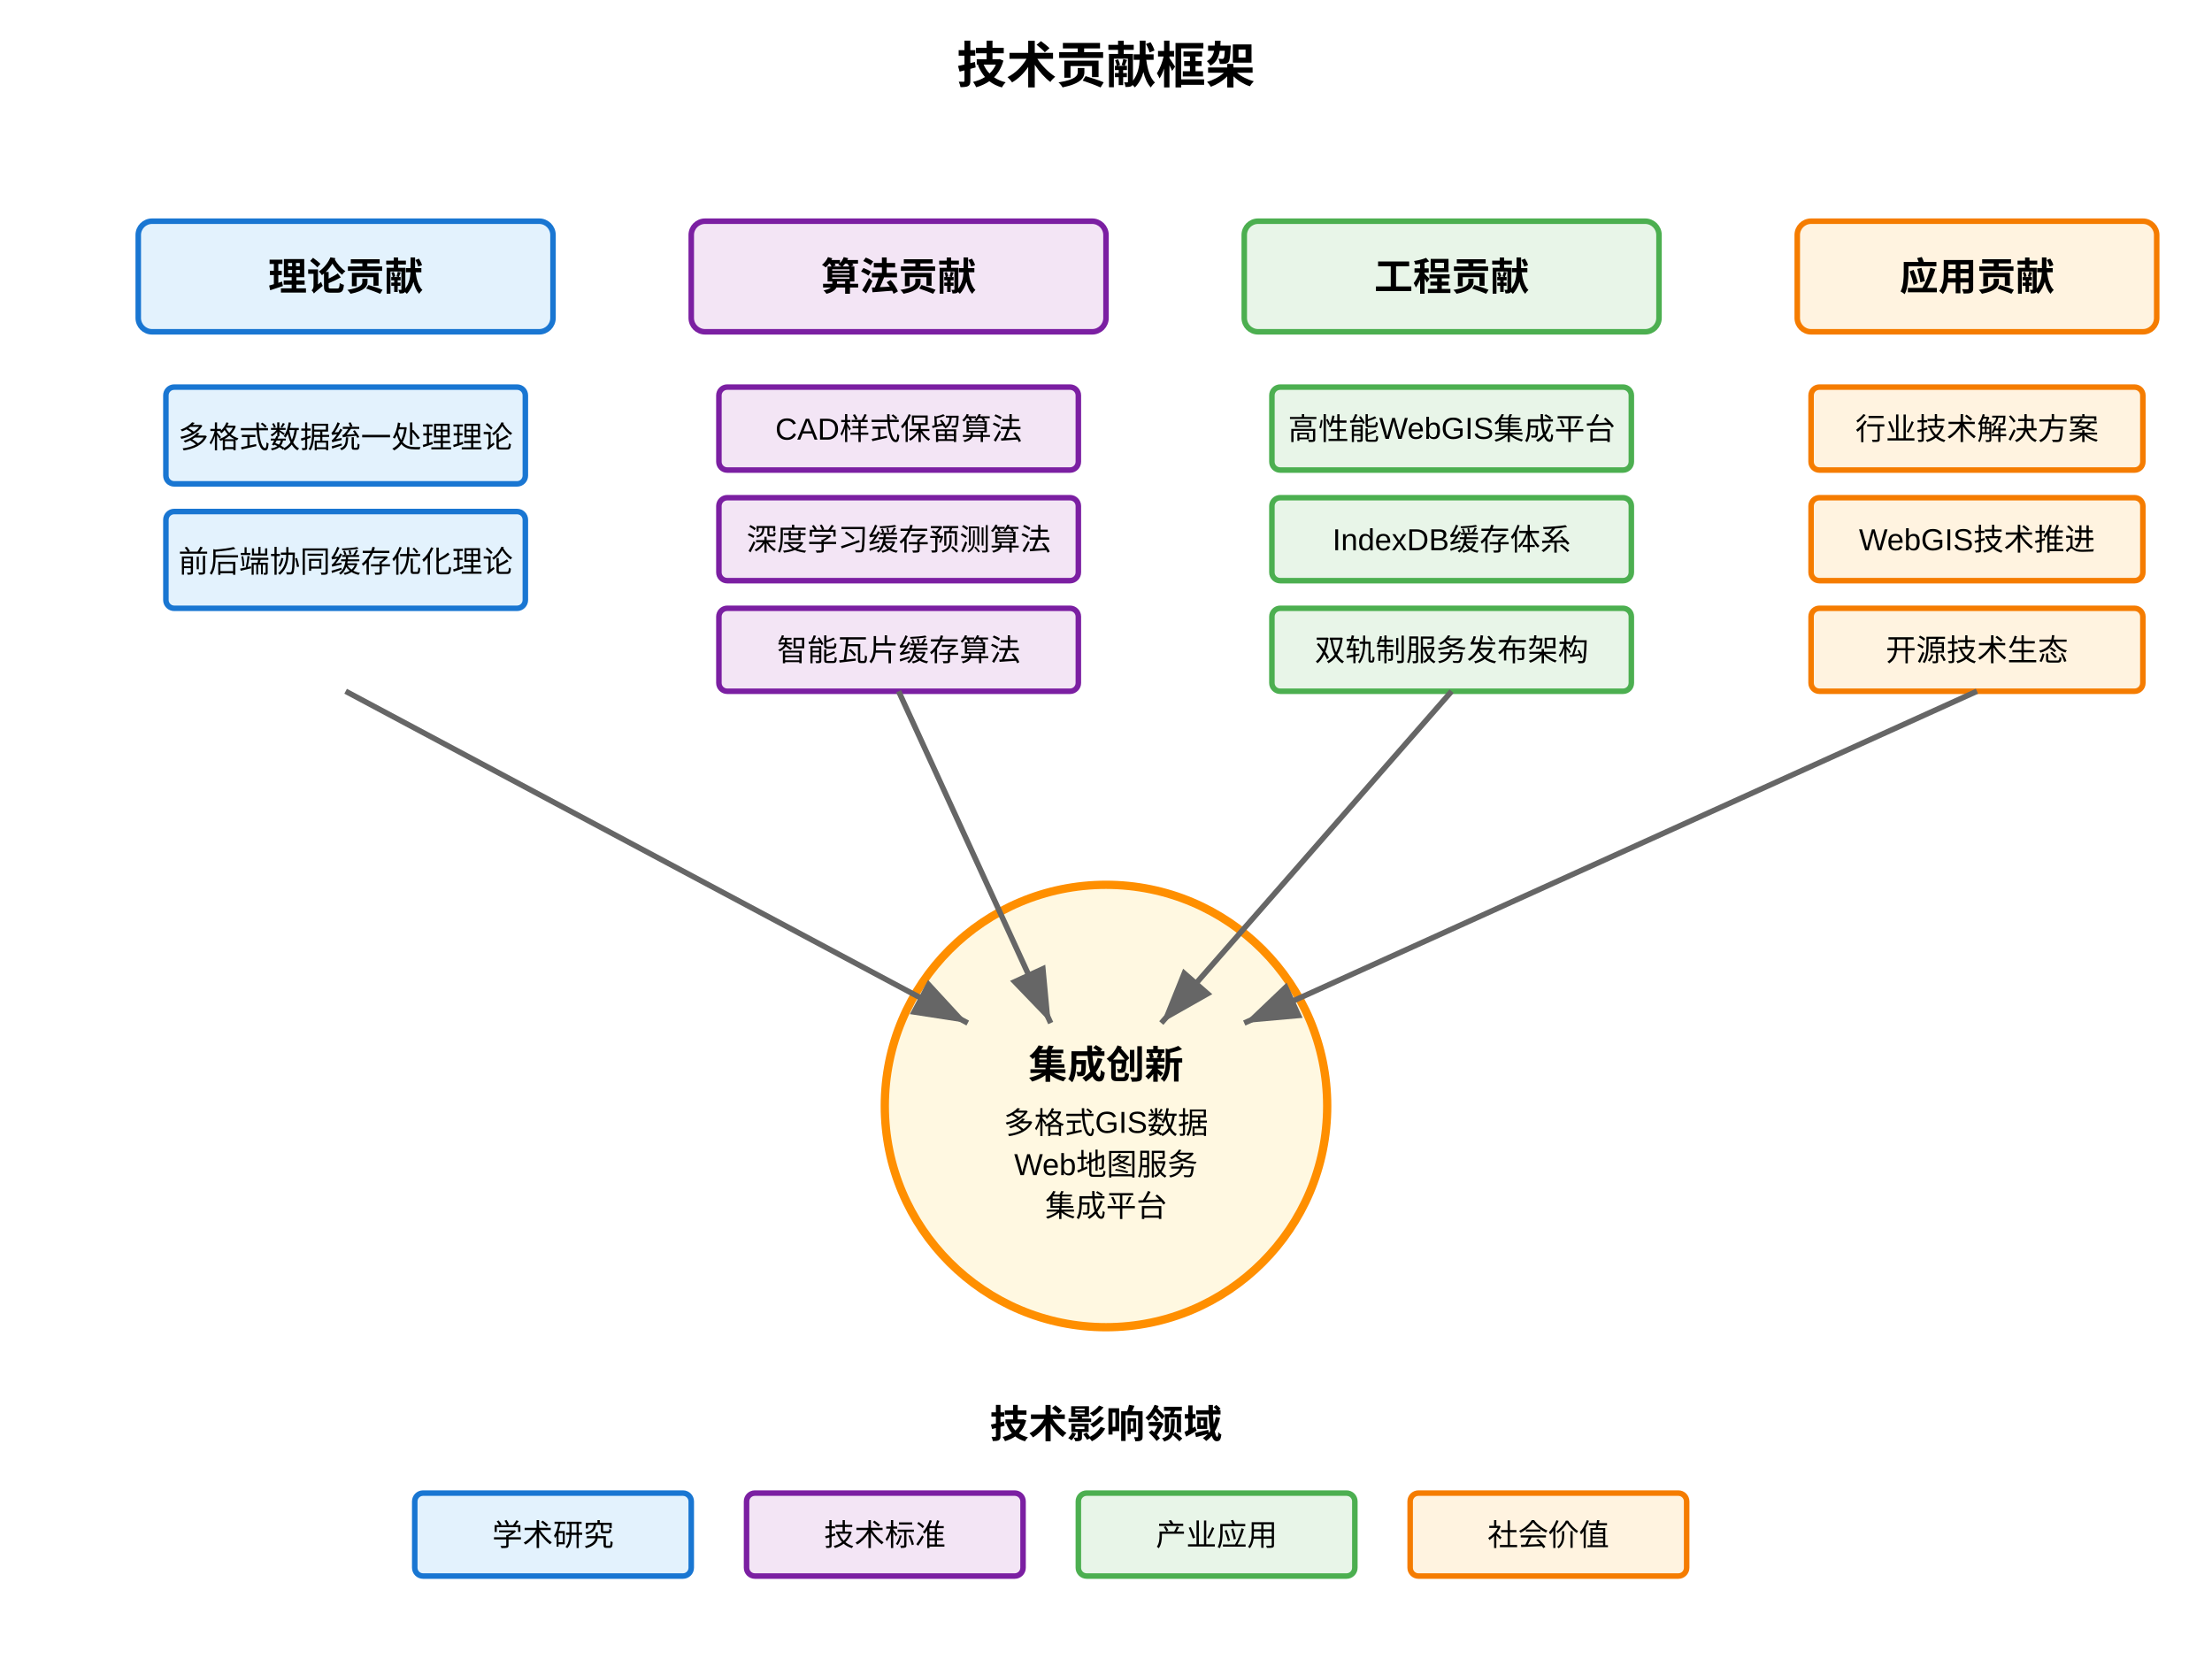
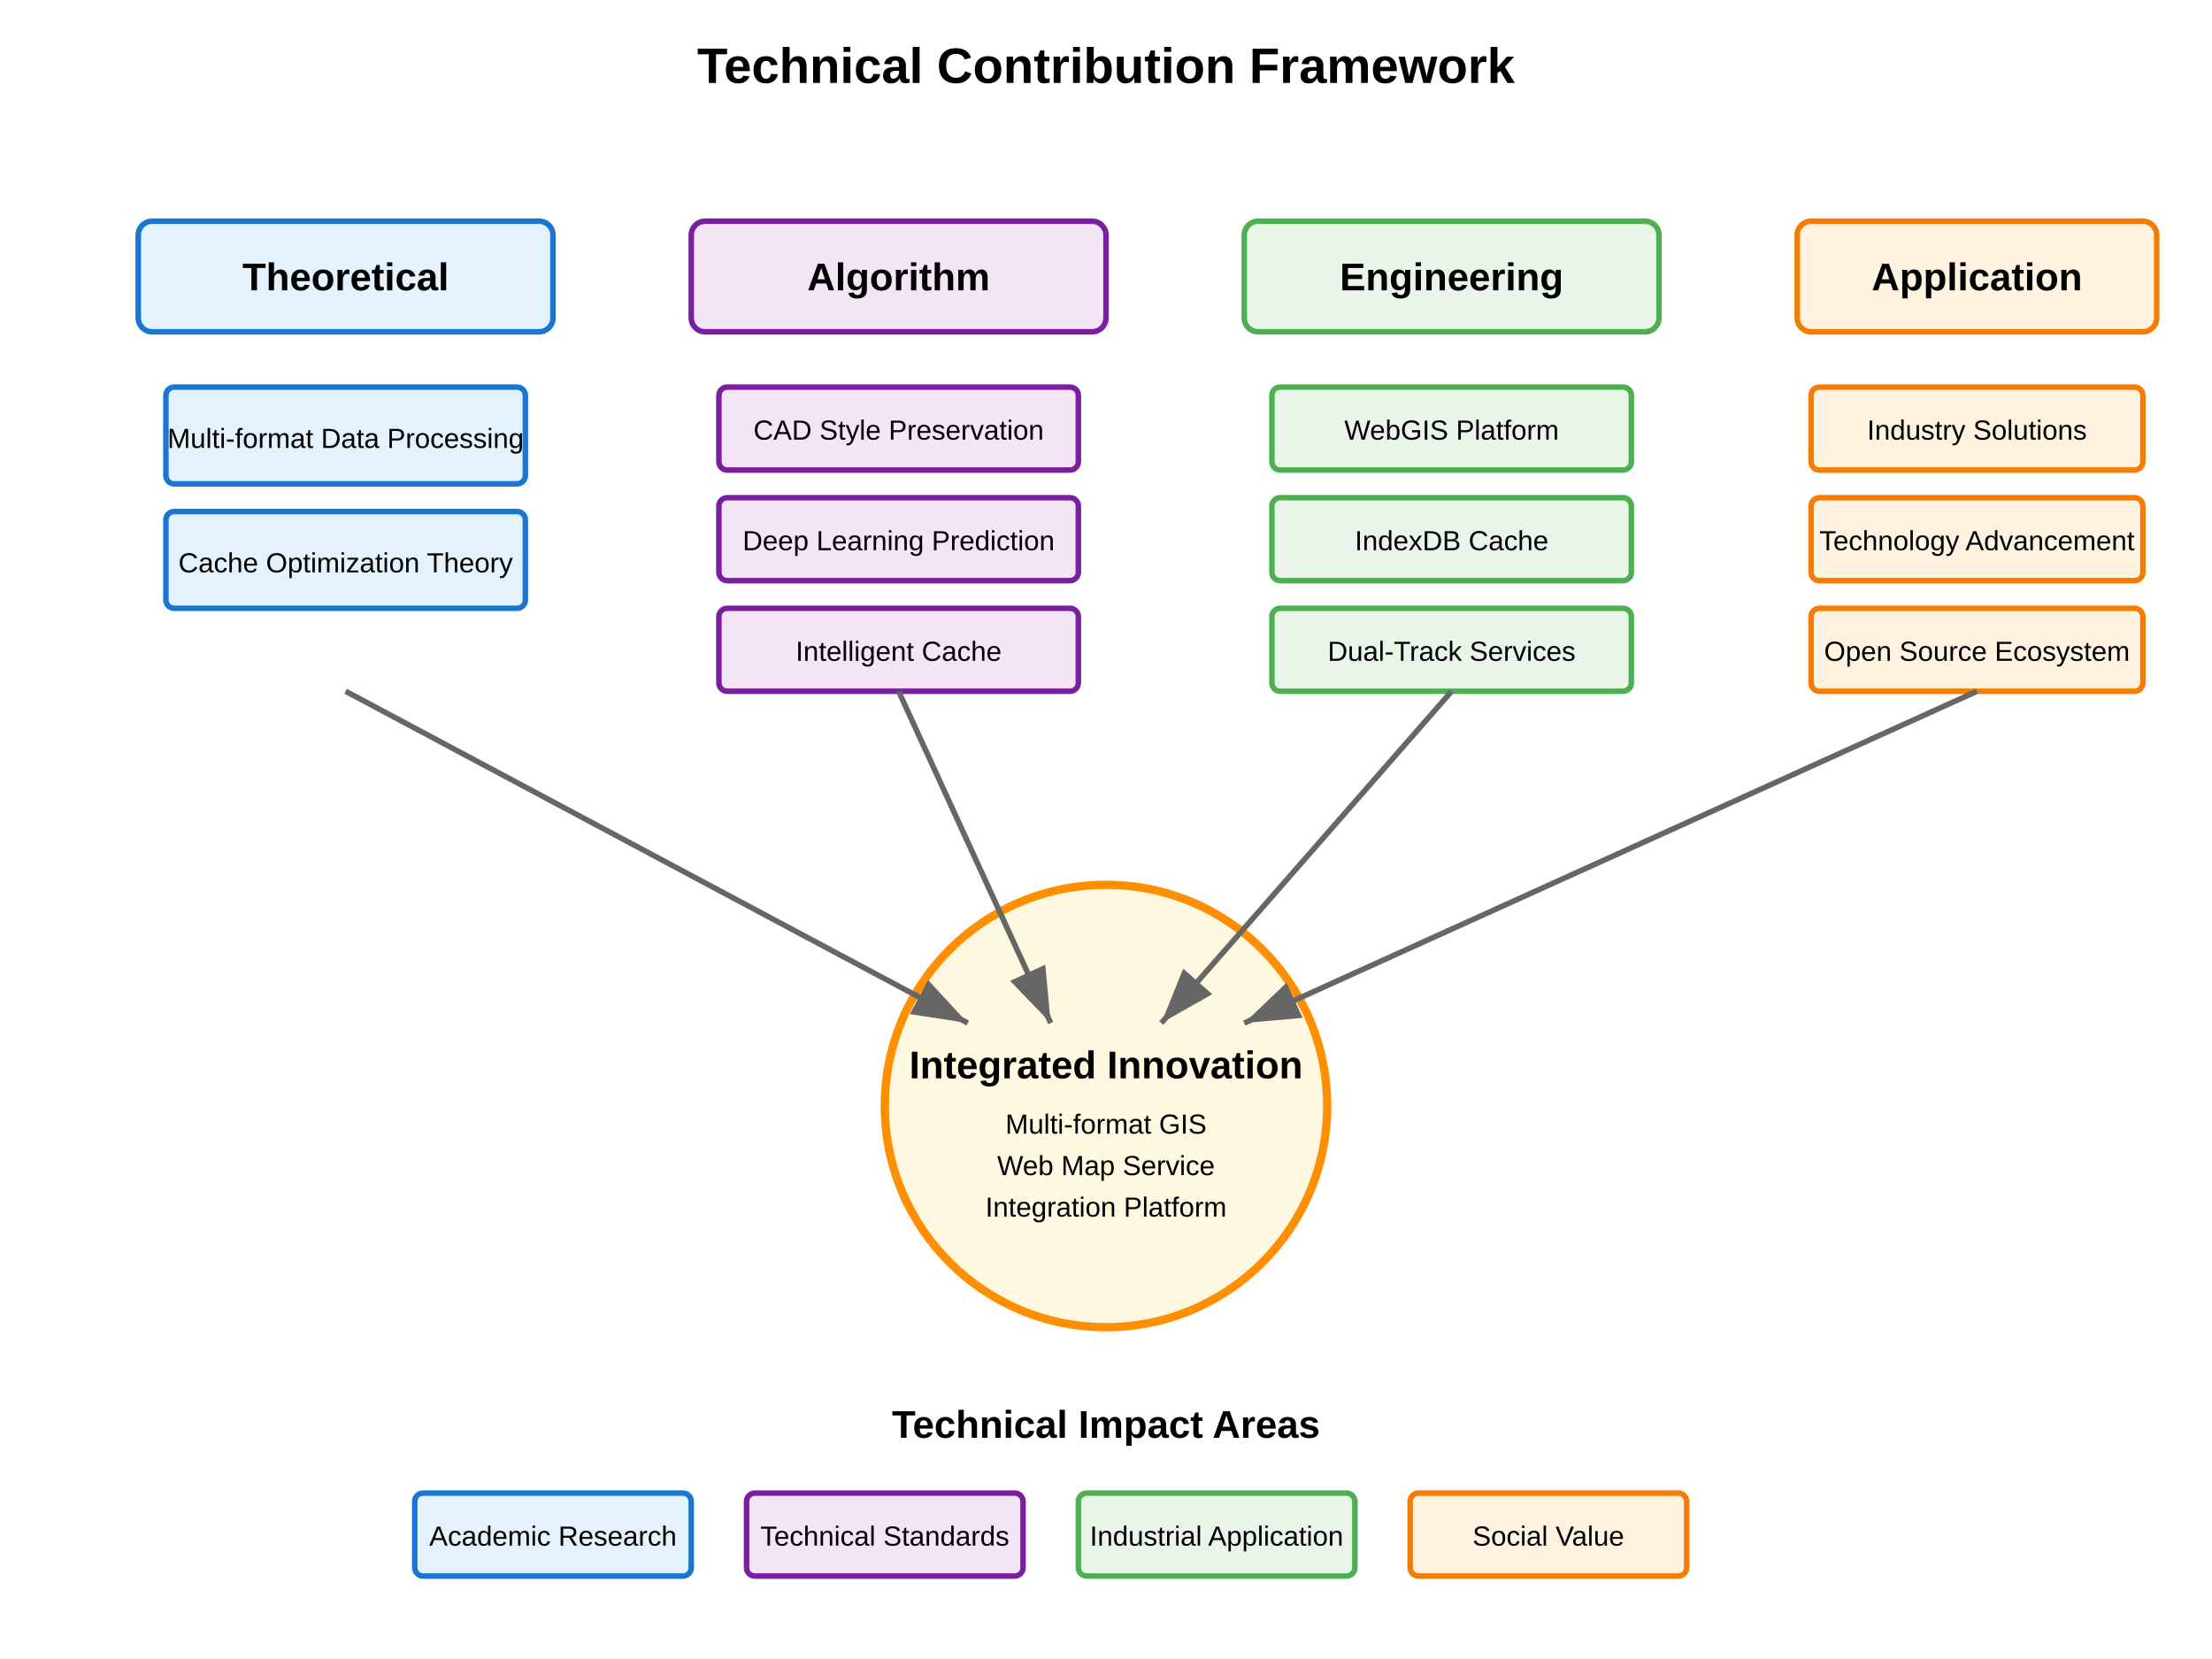
<svg xmlns="http://www.w3.org/2000/svg" width="800" height="600">
  <defs>
    <style>
      .title { font-family: Arial, sans-serif; font-size: 18px; font-weight: bold; }
      .category-title { font-family: Arial, sans-serif; font-size: 14px; font-weight: bold; }
-       .text { font-family: Arial, sans-serif; font-size: 11px; }
+       .text { font-family: Arial, sans-serif; font-size: 10px; }
      .theory { fill: #e3f2fd; stroke: #1976d2; stroke-width: 2; }
      .algorithm { fill: #f3e5f5; stroke: #7b1fa2; stroke-width: 2; }
      .engineering { fill: #e8f5e8; stroke: #4caf50; stroke-width: 2; }
      .application { fill: #fff3e0; stroke: #f57c00; stroke-width: 2; }
      .arrow { stroke: #666; stroke-width: 2; fill: none; marker-end: url(#arrowhead); }
    </style>
    <marker id="arrowhead" markerWidth="10" markerHeight="7" refX="10" refY="3.5" orient="auto">
      <polygon points="0 0, 10 3.5, 0 7" fill="#666" />
    </marker>
  </defs>
-   <text x="400" y="30" class="title" text-anchor="middle">技术贡献框架</text>
+   <text x="400" y="30" class="title" text-anchor="middle">Technical Contribution Framework</text>
  <g transform="translate(50, 80)">
    <rect x="0" y="0" width="150" height="40" class="theory" rx="5" />
-     <text x="75" y="25" class="category-title" text-anchor="middle">理论贡献</text>
+     <text x="75" y="25" class="category-title" text-anchor="middle">Theoretical</text>
    <rect x="10" y="60" width="130" height="35" class="theory" rx="3" />
-     <text x="75" y="82" class="text" text-anchor="middle">多格式数据统一处理理论</text>
+     <text x="75" y="82" class="text" text-anchor="middle">Multi-format Data Processing</text>
    <rect x="10" y="105" width="130" height="35" class="theory" rx="3" />
-     <text x="75" y="127" class="text" text-anchor="middle">前后端协同缓存优化理论</text>
+     <text x="75" y="127" class="text" text-anchor="middle">Cache Optimization Theory</text>
  </g>
  <g transform="translate(250, 80)">
    <rect x="0" y="0" width="150" height="40" class="algorithm" rx="5" />
-     <text x="75" y="25" class="category-title" text-anchor="middle">算法贡献</text>
+     <text x="75" y="25" class="category-title" text-anchor="middle">Algorithm</text>
    <rect x="10" y="60" width="130" height="30" class="algorithm" rx="3" />
-     <text x="75" y="79" class="text" text-anchor="middle">CAD样式保留算法</text>
+     <text x="75" y="79" class="text" text-anchor="middle">CAD Style Preservation</text>
    <rect x="10" y="100" width="130" height="30" class="algorithm" rx="3" />
-     <text x="75" y="119" class="text" text-anchor="middle">深度学习缓存预测算法</text>
+     <text x="75" y="119" class="text" text-anchor="middle">Deep Learning Prediction</text>
    <rect x="10" y="140" width="130" height="30" class="algorithm" rx="3" />
-     <text x="75" y="159" class="text" text-anchor="middle">智能瓦片缓存算法</text>
+     <text x="75" y="159" class="text" text-anchor="middle">Intelligent Cache</text>
  </g>
  <g transform="translate(450, 80)">
    <rect x="0" y="0" width="150" height="40" class="engineering" rx="5" />
-     <text x="75" y="25" class="category-title" text-anchor="middle">工程贡献</text>
+     <text x="75" y="25" class="category-title" text-anchor="middle">Engineering</text>
    <rect x="10" y="60" width="130" height="30" class="engineering" rx="3" />
-     <text x="75" y="79" class="text" text-anchor="middle">高性能WebGIS集成平台</text>
+     <text x="75" y="79" class="text" text-anchor="middle">WebGIS Platform</text>
    <rect x="10" y="100" width="130" height="30" class="engineering" rx="3" />
-     <text x="75" y="119" class="text" text-anchor="middle">IndexDB缓存体系</text>
+     <text x="75" y="119" class="text" text-anchor="middle">IndexDB Cache</text>
    <rect x="10" y="140" width="130" height="30" class="engineering" rx="3" />
-     <text x="75" y="159" class="text" text-anchor="middle">双轨制服务发布架构</text>
+     <text x="75" y="159" class="text" text-anchor="middle">Dual-Track Services</text>
  </g>
  <g transform="translate(650, 80)">
    <rect x="0" y="0" width="130" height="40" class="application" rx="5" />
-     <text x="65" y="25" class="category-title" text-anchor="middle">应用贡献</text>
+     <text x="65" y="25" class="category-title" text-anchor="middle">Application</text>
    <rect x="5" y="60" width="120" height="30" class="application" rx="3" />
-     <text x="65" y="79" class="text" text-anchor="middle">行业技术解决方案</text>
+     <text x="65" y="79" class="text" text-anchor="middle">Industry Solutions</text>
    <rect x="5" y="100" width="120" height="30" class="application" rx="3" />
-     <text x="65" y="119" class="text" text-anchor="middle">WebGIS技术推进</text>
+     <text x="65" y="119" class="text" text-anchor="middle">Technology Advancement</text>
    <rect x="5" y="140" width="120" height="30" class="application" rx="3" />
-     <text x="65" y="159" class="text" text-anchor="middle">开源技术生态</text>
+     <text x="65" y="159" class="text" text-anchor="middle">Open Source Ecosystem</text>
  </g>
  <g transform="translate(300, 350)">
    <circle cx="100" cy="50" r="80" fill="#fff8e1" stroke="#ff8f00" stroke-width="3" />
-     <text x="100" y="40" class="category-title" text-anchor="middle">集成创新</text>
-     <text x="100" y="60" class="text" text-anchor="middle">多格式GIS数据</text>
-     <text x="100" y="75" class="text" text-anchor="middle">Web地图服务</text>
-     <text x="100" y="90" class="text" text-anchor="middle">集成平台</text>
+     <text x="100" y="40" class="category-title" text-anchor="middle">Integrated Innovation</text>
+     <text x="100" y="60" class="text" text-anchor="middle">Multi-format GIS</text>
+     <text x="100" y="75" class="text" text-anchor="middle">Web Map Service</text>
+     <text x="100" y="90" class="text" text-anchor="middle">Integration Platform</text>
  </g>
  <line x1="125" y1="250" x2="350" y2="370" class="arrow" />
  <line x1="325" y1="250" x2="380" y2="370" class="arrow" />
  <line x1="525" y1="250" x2="420" y2="370" class="arrow" />
  <line x1="715" y1="250" x2="450" y2="370" class="arrow" />
  <g transform="translate(100, 500)">
-     <text x="300" y="20" class="category-title" text-anchor="middle">技术影响领域</text>
+     <text x="300" y="20" class="category-title" text-anchor="middle">Technical Impact Areas</text>
    <rect x="50" y="40" width="100" height="30" class="theory" rx="3" />
-     <text x="100" y="59" class="text" text-anchor="middle">学术研究</text>
+     <text x="100" y="59" class="text" text-anchor="middle">Academic Research</text>
    <rect x="170" y="40" width="100" height="30" class="algorithm" rx="3" />
-     <text x="220" y="59" class="text" text-anchor="middle">技术标准</text>
+     <text x="220" y="59" class="text" text-anchor="middle">Technical Standards</text>
    <rect x="290" y="40" width="100" height="30" class="engineering" rx="3" />
-     <text x="340" y="59" class="text" text-anchor="middle">产业应用</text>
+     <text x="340" y="59" class="text" text-anchor="middle">Industrial Application</text>
    <rect x="410" y="40" width="100" height="30" class="application" rx="3" />
-     <text x="460" y="59" class="text" text-anchor="middle">社会价值</text>
+     <text x="460" y="59" class="text" text-anchor="middle">Social Value</text>
  </g>
</svg>
